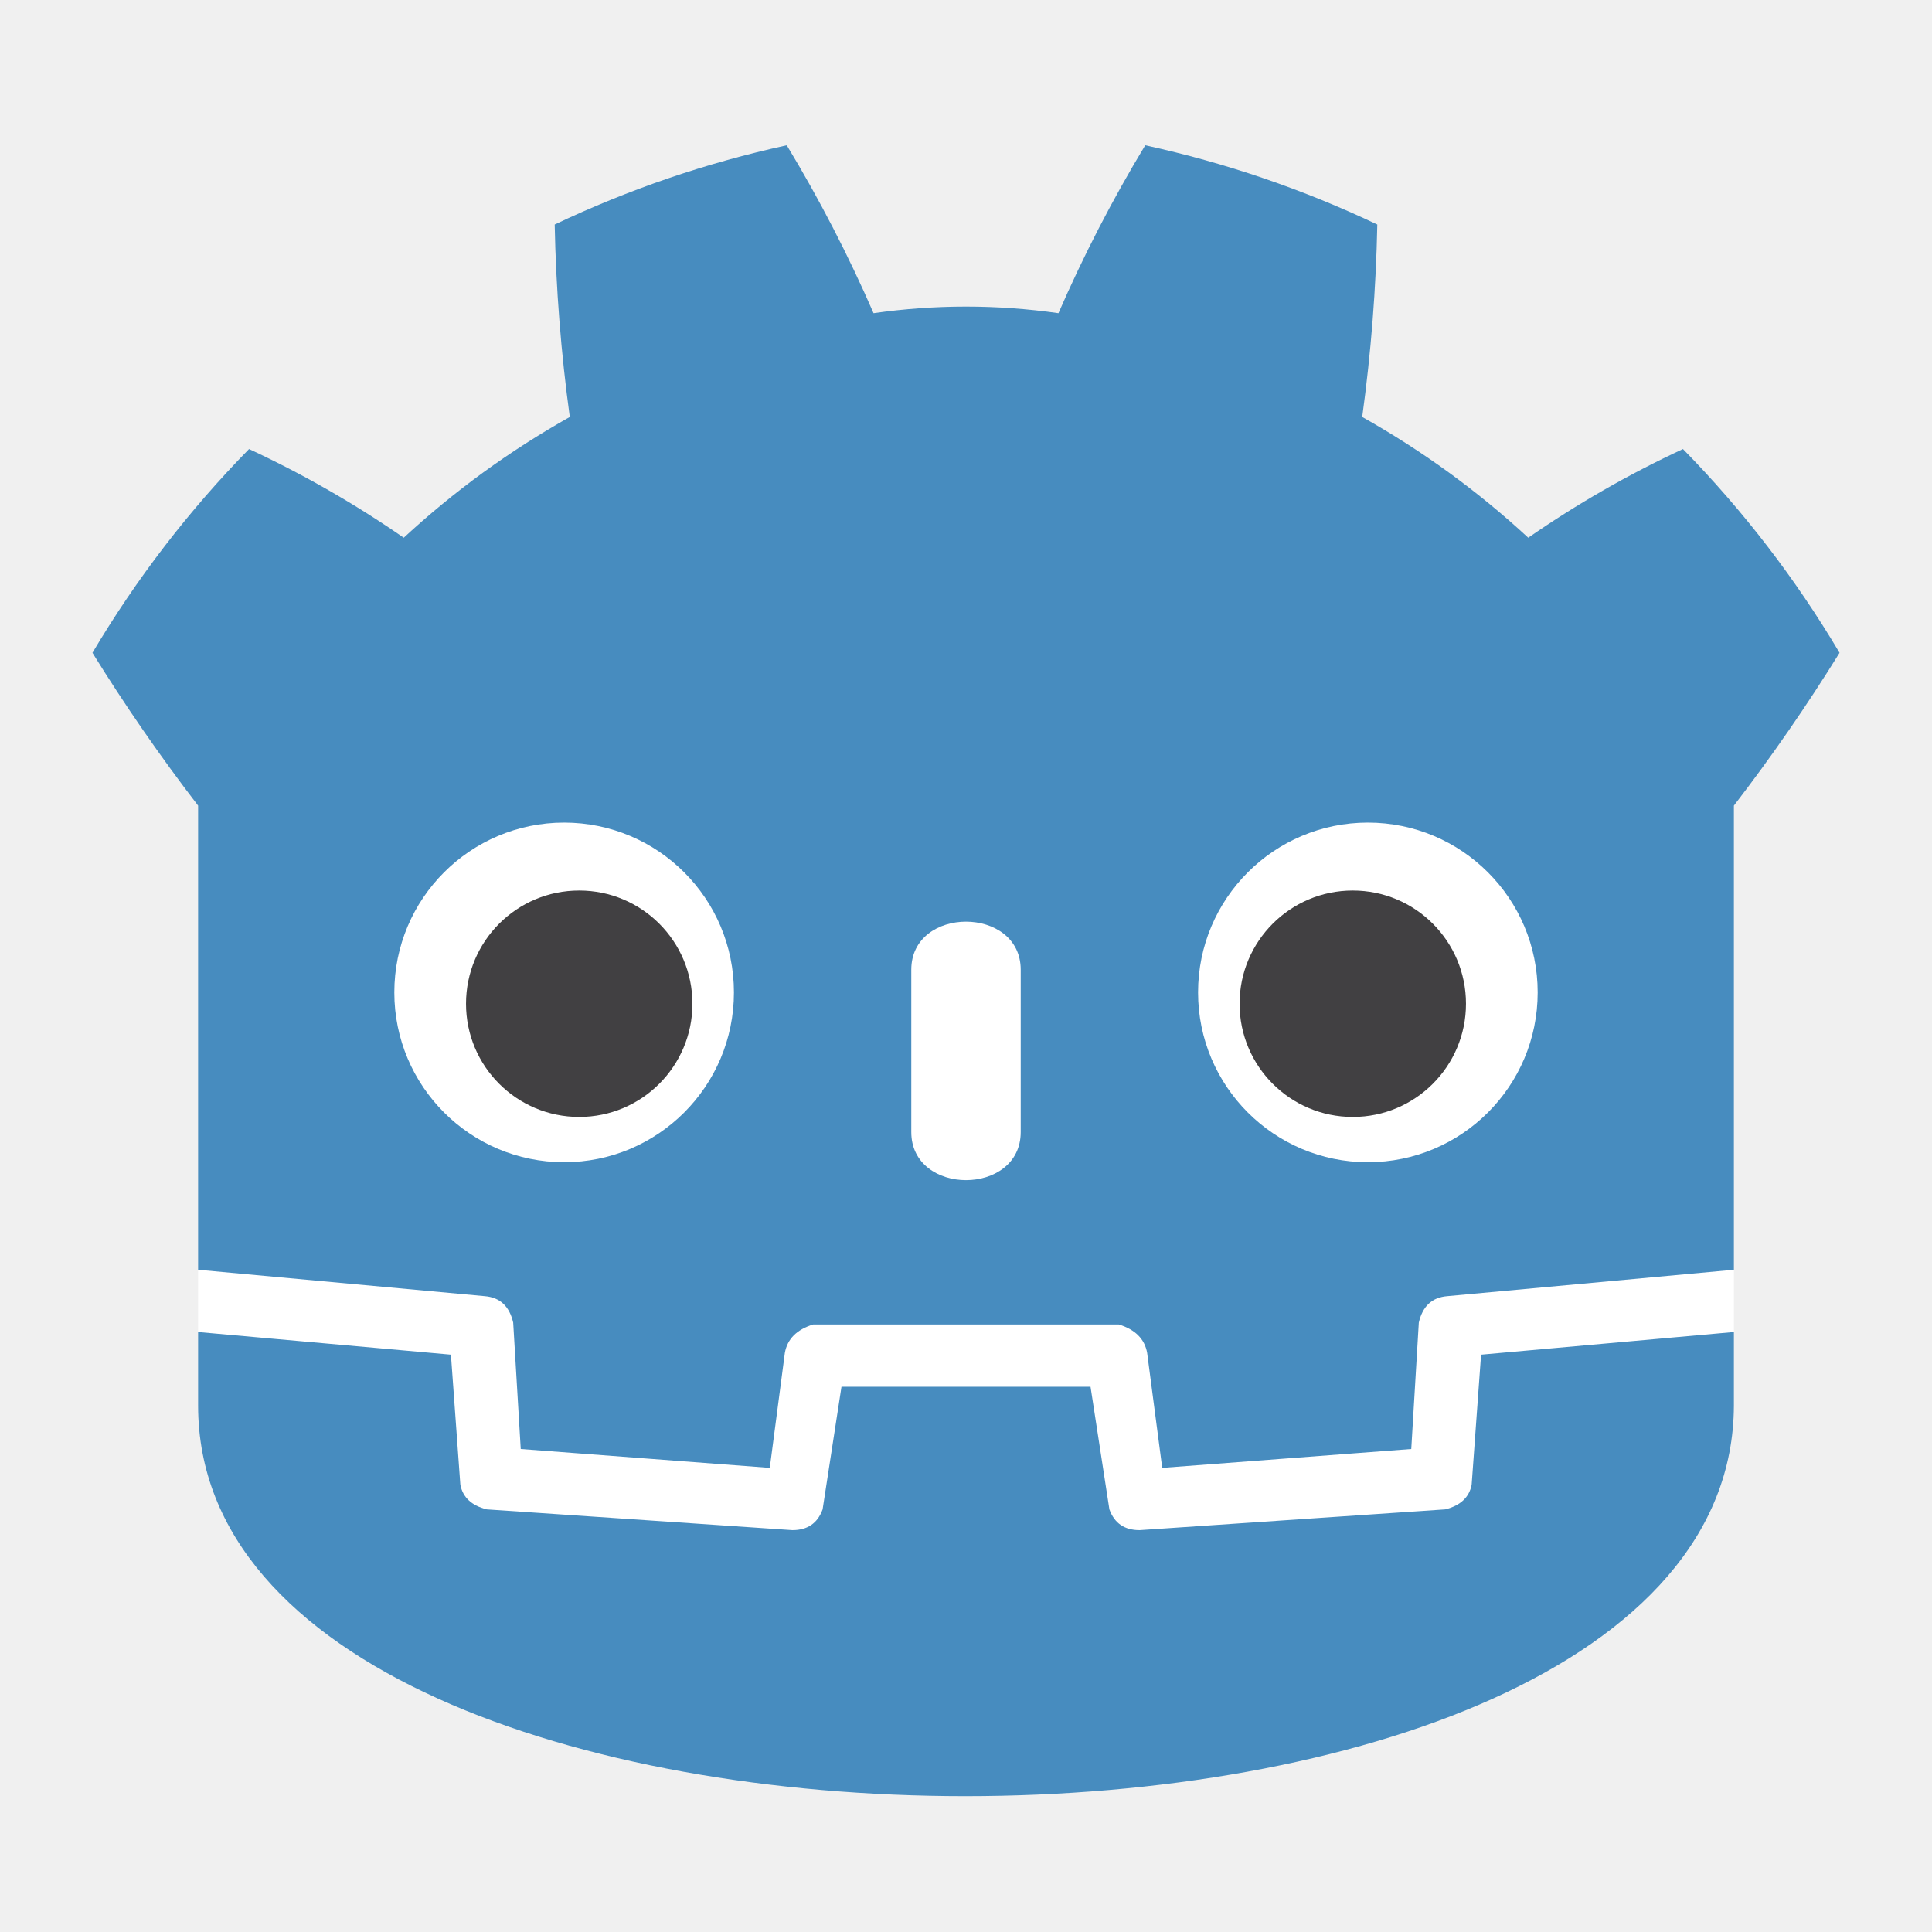
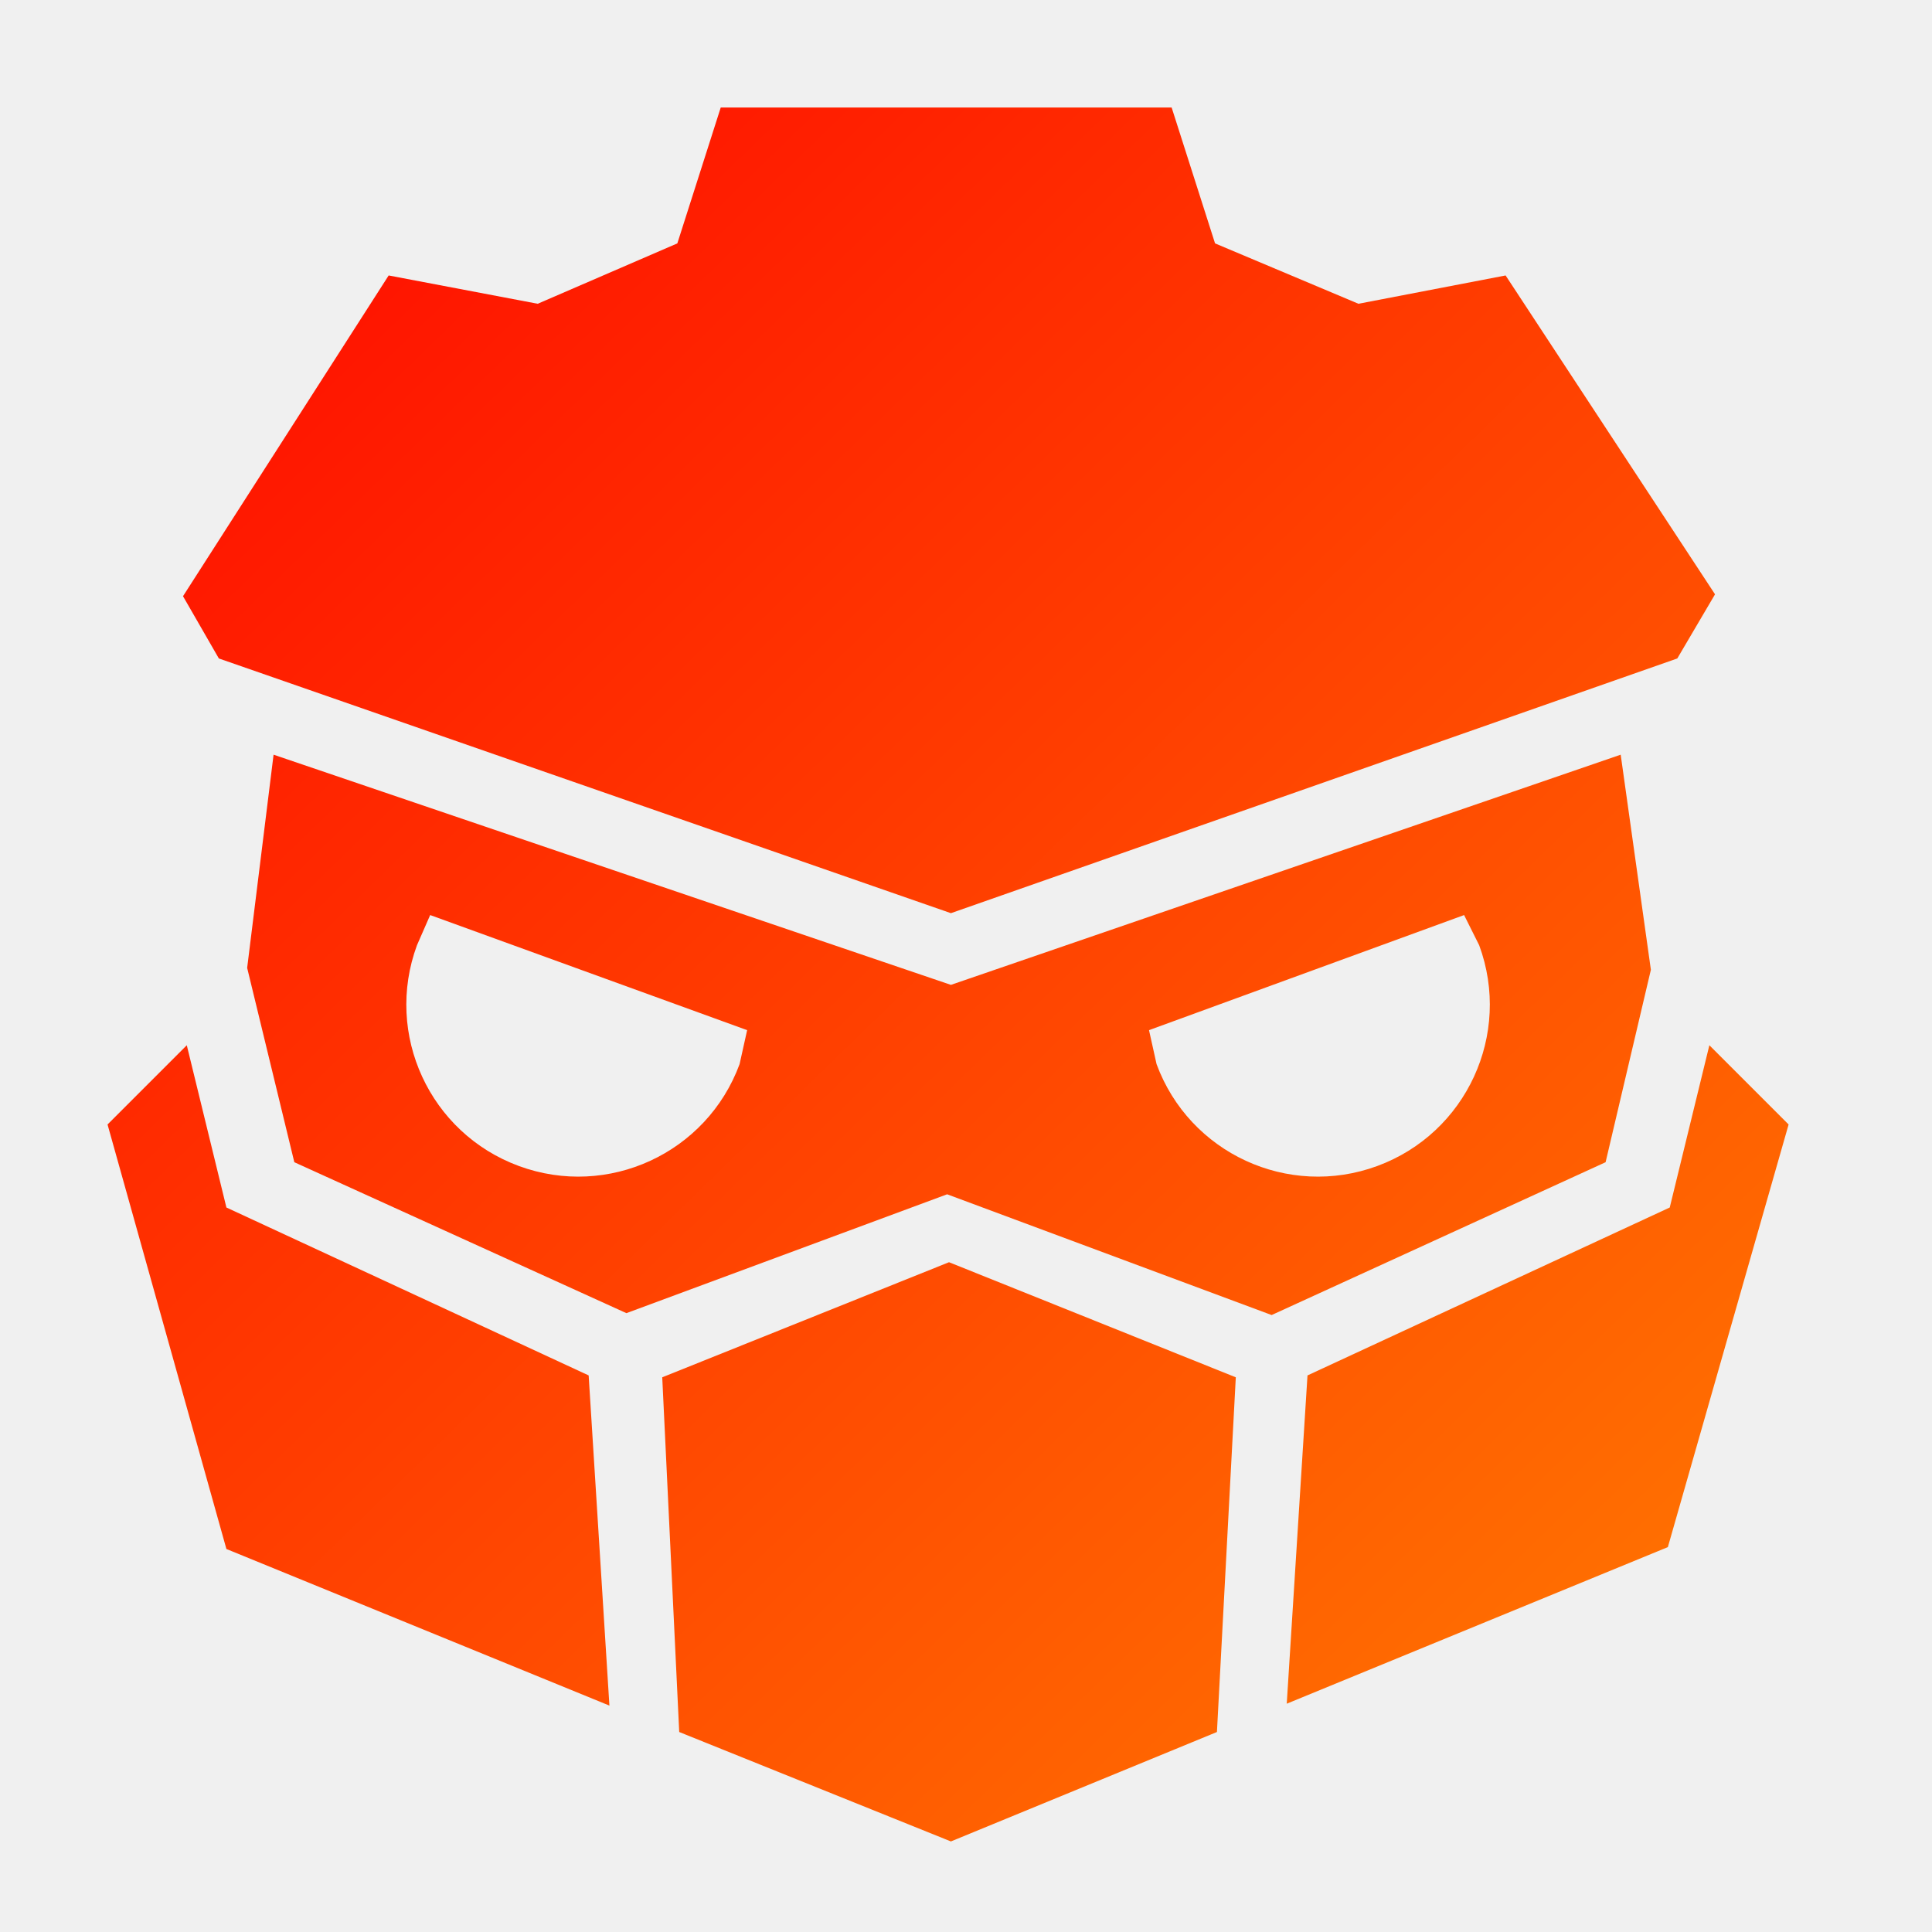
<svg xmlns="http://www.w3.org/2000/svg" width="1024" height="1024">
-   <g fill="#fff">
-     <path d="M105 673v33q407 354 814 0v-33z" />
-     <path fill="#478cbf" d="m105 673 152 14q12 1 15 14l4 67 132 10 8-61q2-11 15-15h162q13 4 15 15l8 61 132-10 4-67q3-13 15-14l152-14V427q30-39 56-81-35-59-83-108-43 20-82 47-40-37-88-64 7-51 8-102-59-28-123-42-26 43-46 89-49-7-98 0-20-46-46-89-64 14-123 42 1 51 8 102-48 27-88 64-39-27-82-47-48 49-83 108 26 42 56 81zm0 33v39c0 276 813 276 814 0v-39l-134 12-5 69q-2 10-14 13l-162 11q-12 0-16-11l-10-65H446l-10 65q-4 11-16 11l-162-11q-12-3-14-13l-5-69z" />
-     <path d="M483 600c0 34 58 34 58 0v-86c0-34-58-34-58 0z" />
-     <circle cx="725" cy="526" r="90" />
-     <circle cx="299" cy="526" r="90" />
-   </g>
-   <g fill="#414042">
-     <circle cx="307" cy="532" r="60" />
-     <circle cx="717" cy="532" r="60" />
-   </g>
+   <defs>
+     <linearGradient id="a" x1="180" x2="864" y1="132" y2="836" gradientUnits="userSpaceOnUse">
+       <stop offset="0" stop-color="#ff1300" />
+       <stop offset="1" stop-color="#ff6e01" />
+     </linearGradient>
+   </defs>
+   <path fill="url(#a)" d="m382 57-23 72-74 32-79-15L97 316l19 33 388 135 385-135 20-34-111-169-78 15-76-32-23-72zM131 513l25 103 176 80 170-63 172 64 177-81 24-102-16-114-355 122-359-122zm97-28 168 61-4 18a91 91 0 0 1-171-63l7-16zm548 0 8 16a91 91 0 0 1-171 63l-4-18zM99 554l-42 42 63 225 203 83-11-175-192-89zm807 0-21 86-192 89-11 174 202-83 64-224zM503 669l-152 61 9 188 144 58 141-58 10-188z" />
</svg>
